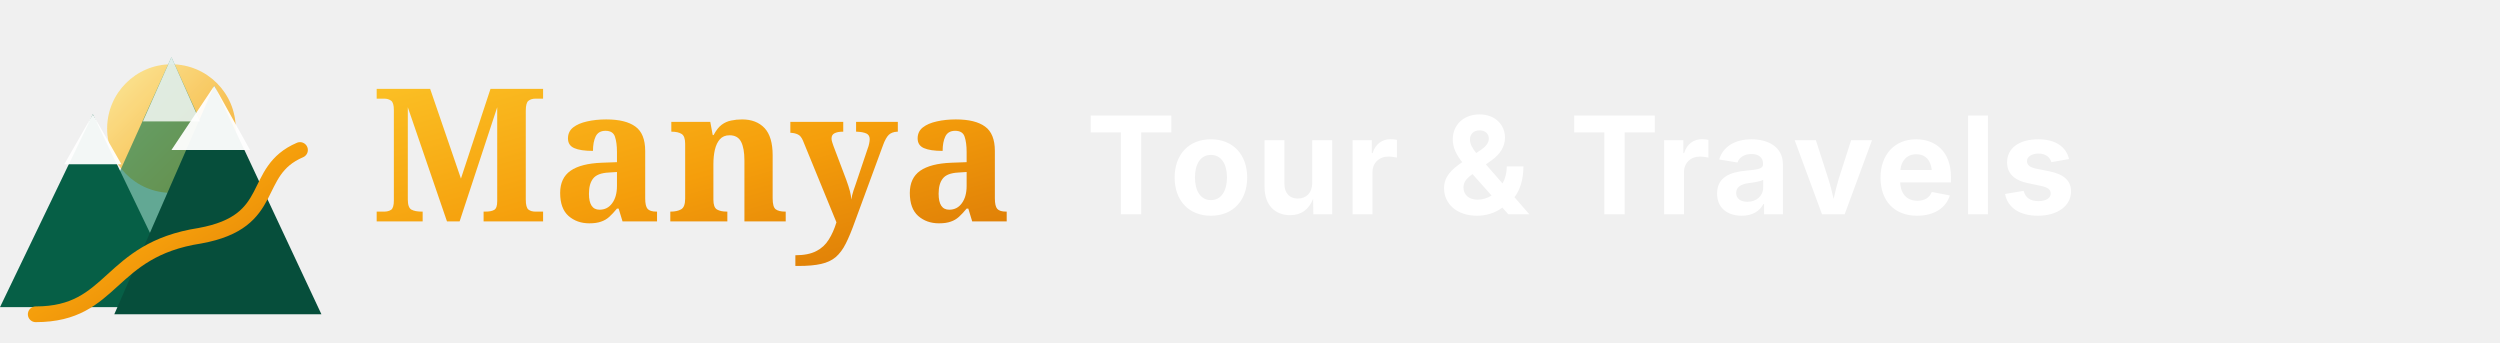
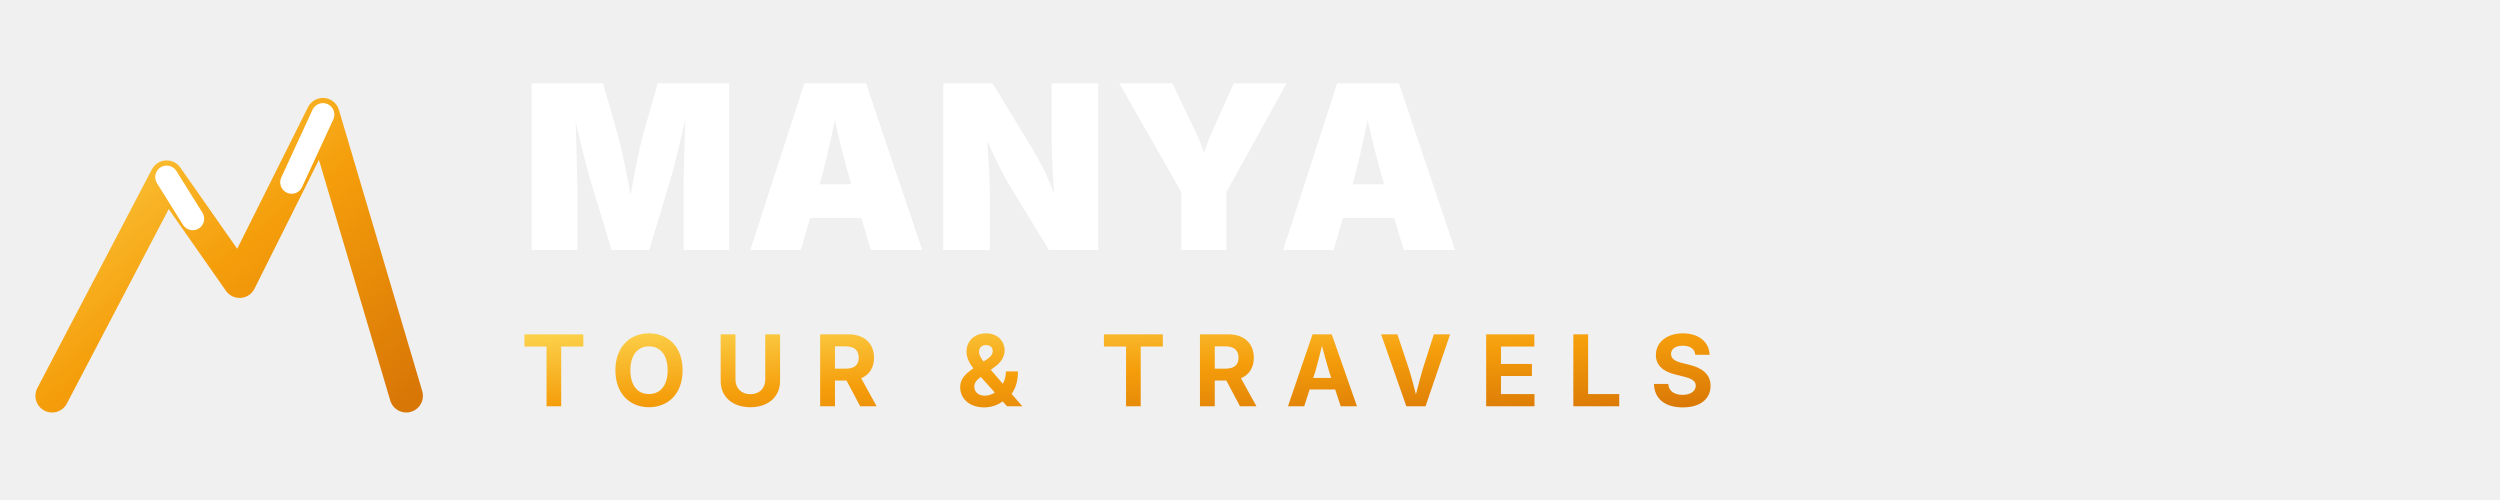
- <svg xmlns="http://www.w3.org/2000/svg" viewBox="0 0 350 48" fill="none" class="h-9 sm:h-10 w-auto">
+ <svg xmlns="http://www.w3.org/2000/svg" viewBox="0 0 240 48" fill="none" class="h-9 sm:h-10 w-auto">
  <defs>
-     <linearGradient id="goldGrad" x1="0%" y1="0%" x2="100%" y2="100%">
-       <stop offset="0%" stop-color="#FBBF24" />
+     <linearGradient id="goldMtn" x1="0%" y1="0%" x2="100%" y2="100%">
+       <stop offset="0%" stop-color="#FCD34D" />
      <stop offset="50%" stop-color="#F59E0B" />
      <stop offset="100%" stop-color="#D97706" />
    </linearGradient>
-     <linearGradient id="sunGrad" x1="0%" y1="0%" x2="100%" y2="100%">
-       <stop offset="0%" stop-color="#FDE68A" />
-       <stop offset="100%" stop-color="#F59E0B" />
-     </linearGradient>
  </defs>
-   <g transform="translate(0, 3)">
-     <circle cx="24" cy="15" r="9" fill="url(#sunGrad)" opacity="0.85" />
-     <polygon points="24,5 38,36 10,36" fill="#047857" opacity="0.6" />
-     <polygon points="13,13 26,40 0,40" fill="#065F46" />
-     <polygon points="30,9 45,41 16,41" fill="#064E3B" />
-     <polygon points="13,13 17,20 9,20" fill="#FFFFFF" opacity="0.95" />
-     <polygon points="30,9 35,18 24,18" fill="#FFFFFF" opacity="0.95" />
-     <polygon points="24,5 28,14 20,14" fill="#FFFFFF" opacity="0.8" />
-     <path d="M 5 41 C 16 41, 15 32, 28 30 C 39 28, 35 21, 42 18" stroke="url(#goldGrad)" stroke-width="2.2" stroke-linecap="round" fill="none" />
+   <g transform="translate(2, 6)">
+     <line x1="2" y1="32" x2="38" y2="32" stroke="url(#goldMtn)" stroke-width="2.2" stroke-linecap="round" opacity="0.6" />
+     <path d="M 3 32 L 14 11 L 21 21 L 29 5 L 37 32" stroke="url(#goldMtn)" stroke-width="3.2" stroke-linecap="round" stroke-linejoin="round" fill="none" />
+     <path d="M 14 11 L 16.5 15" stroke="#FFFFFF" stroke-width="2.2" stroke-linecap="round" />
+     <path d="M 29 5 L 26 11.5" stroke="#FFFFFF" stroke-width="2.2" stroke-linecap="round" />
  </g>
-   <g transform="translate(52, 31)">
-     <text x="0" y="0" font-family="'Playfair Display', Georgia, serif" font-weight="800" font-size="26" fill="url(#goldGrad)" letter-spacing="0.5">
-       Manya
+   <g transform="translate(50, 0)">
+     <text x="0" y="24" font-family="'Plus Jakarta Sans', 'Inter', system-ui, -apple-system, sans-serif" font-weight="900" font-size="22" fill="#FFFFFF" letter-spacing="0.5">
+       MANYA
    </text>
-     <text x="100" y="-1" font-family="'Inter', system-ui, -apple-system, sans-serif" font-weight="700" font-size="19" fill="#FFFFFF" letter-spacing="0.5">
-       Tour &amp; Travels
+     <text x="0" y="39" font-family="'Plus Jakarta Sans', 'Inter', system-ui, -apple-system, sans-serif" font-weight="700" font-size="9.5" fill="url(#goldMtn)" letter-spacing="2.6">
+       TOUR &amp; TRAVELS
    </text>
  </g>
</svg>
